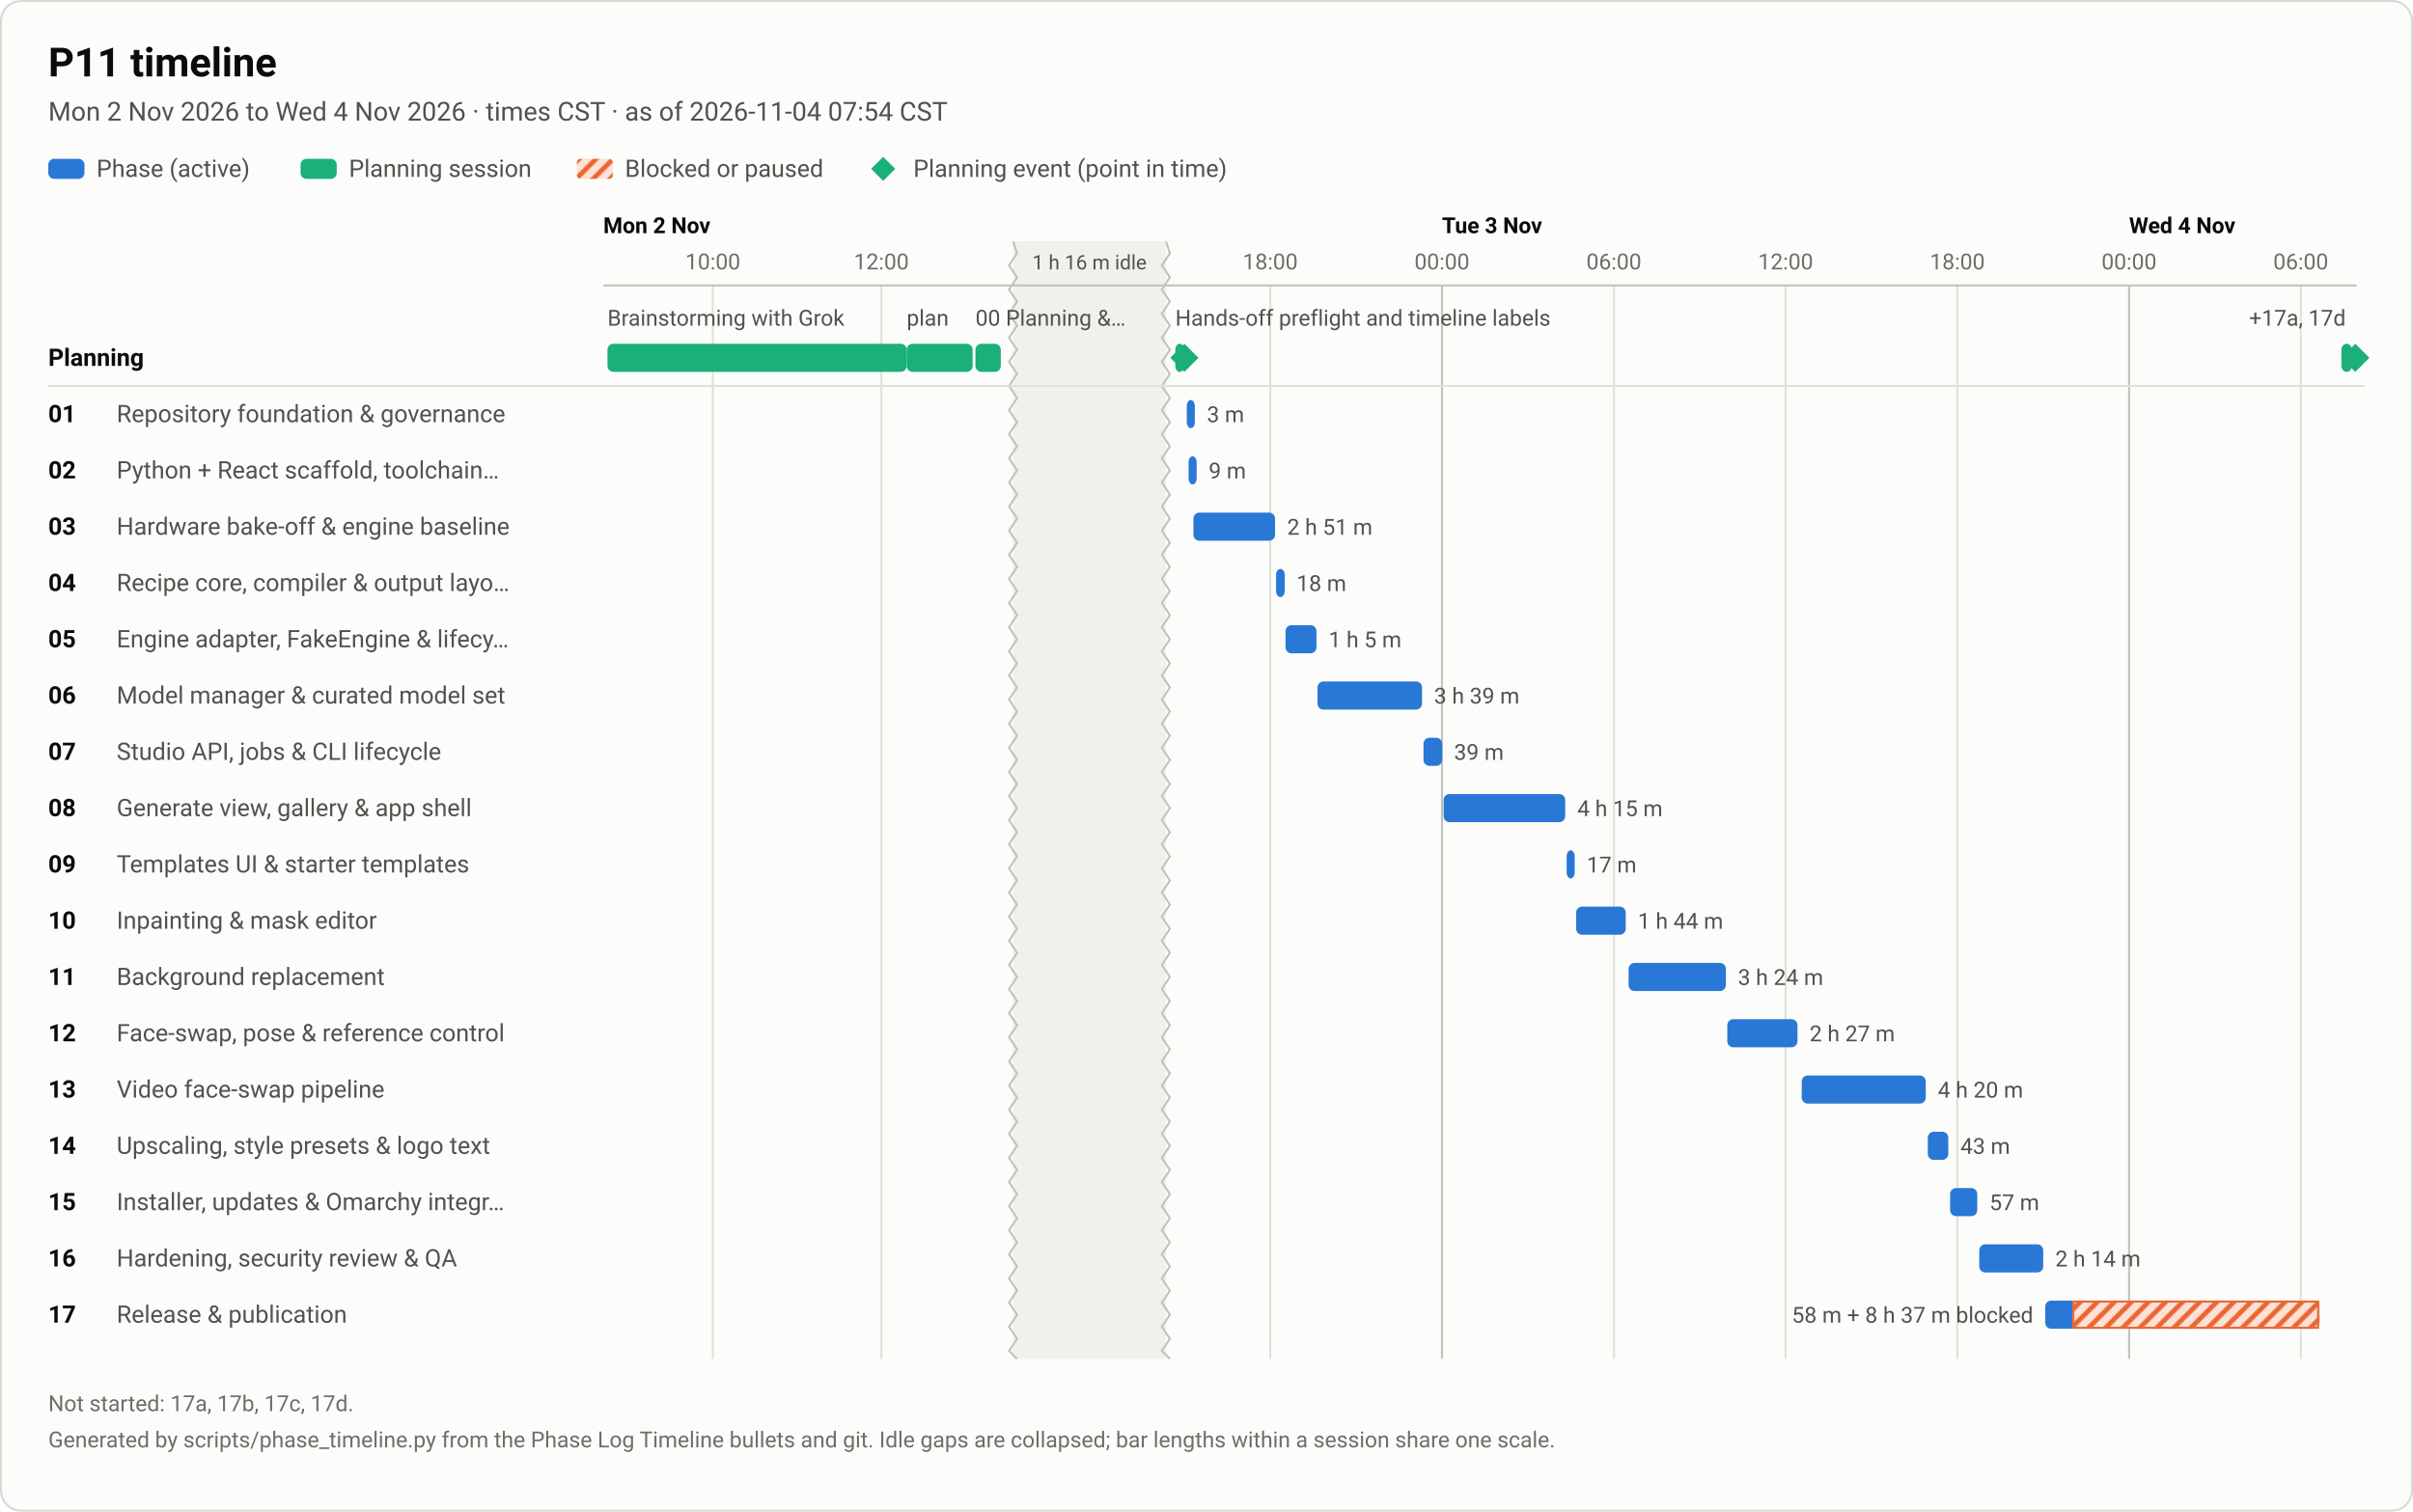
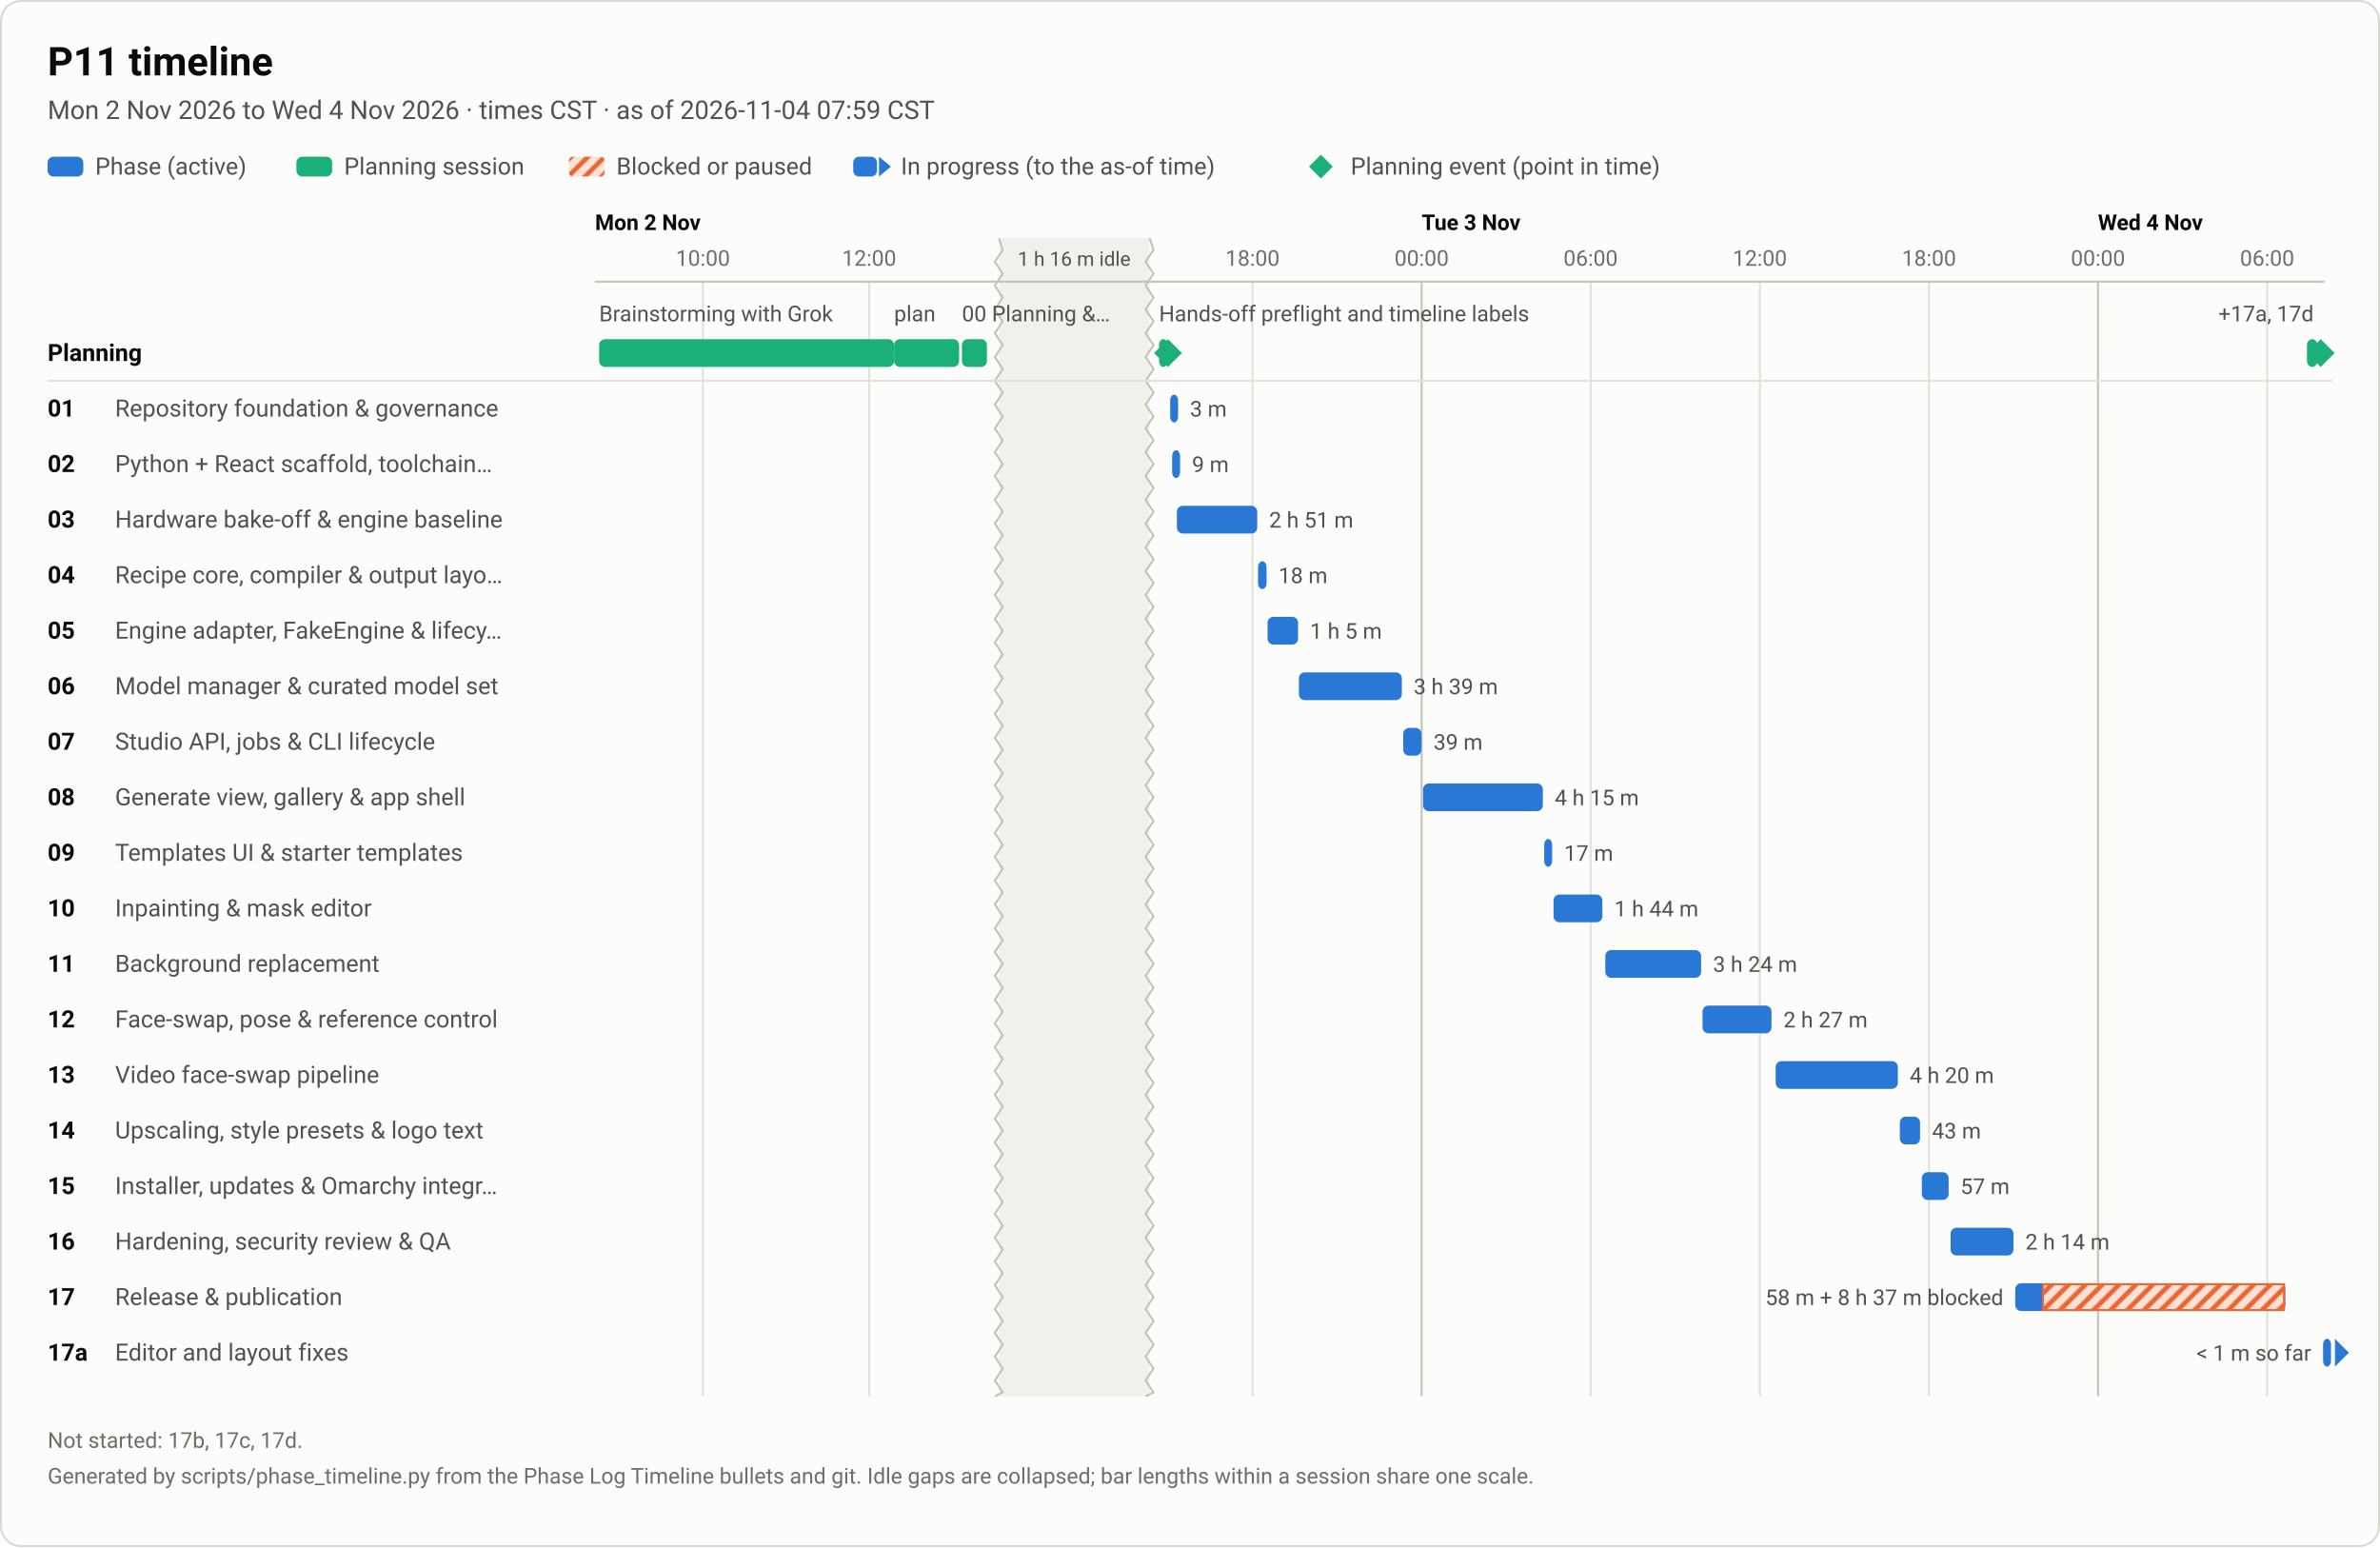
- <svg xmlns="http://www.w3.org/2000/svg" width="1200" height="752" viewBox="0 0 1200 752" role="img" aria-labelledby="tl-title tl-desc" font-family="system-ui, -apple-system, &quot;Segoe UI&quot;, Roboto, sans-serif" data-timeline-format="1">
+ <svg xmlns="http://www.w3.org/2000/svg" width="1200" height="780" viewBox="0 0 1200 780" role="img" aria-labelledby="tl-title tl-desc" font-family="system-ui, -apple-system, &quot;Segoe UI&quot;, Roboto, sans-serif" data-timeline-format="1">
  <style>.card{fill:#fcfcfb;stroke:#d9d8d2}.t1{fill:#0b0b0b}.t2{fill:#52514e}.t3{fill:#6f6d68}.grid{stroke:#e1e0d9}.axis{stroke:#c3c2b7}.brk{fill:#f1f0ec}.brke{stroke:#c3c2b7;fill:none}.ph{fill:#2a78d6}.pl{fill:#1baf7a}.tail{stroke:#2a78d6}.tailpl{stroke:#1baf7a}.hb{fill:#fbe1d6}.hl{stroke:#eb6834}.wo{stroke:#eb6834;fill:none}.ap{stroke:#0b0b0b;fill:none}.sep{stroke:#e1e0d9}text{font-variant-numeric:tabular-nums}@media (prefers-color-scheme: dark){.card{fill:#1a1a19;stroke:#3a3a37}.t1{fill:#f0efec}.t2{fill:#c3c2b7}.t3{fill:#a3a19a}.grid{stroke:#2c2c2a}.axis{stroke:#4a4a46}.brk{fill:#262624}.brke{stroke:#4a4a46;fill:none}.ph{fill:#3987e5}.pl{fill:#199e70}.tail{stroke:#3987e5}.tailpl{stroke:#199e70}.hb{fill:#4a2a1c}.hl{stroke:#d95926}.wo{stroke:#d95926;fill:none}.ap{stroke:#f0efec;fill:none}.sep{stroke:#2c2c2a}}</style>
  <defs>
    <pattern id="tl-hatch" patternUnits="userSpaceOnUse" width="6" height="6" patternTransform="rotate(45)">
      <rect class="hb" width="6" height="6" />
      <line class="hl" x1="1.5" y1="0" x2="1.5" y2="6" stroke-width="2.4" />
    </pattern>
  </defs>
-   <rect class="card" x="0.5" y="0.5" width="1199" height="751" rx="10" />
+   <rect class="card" x="0.5" y="0.5" width="1199" height="779" rx="10" />
  <text class="t1" x="24" y="38" font-size="20" font-weight="600">P11 timeline</text>
-   <text class="t2" x="24" y="60" font-size="13">Mon 2 Nov 2026 to Wed 4 Nov 2026 · times CST · as of 2026-11-04 07:54 CST</text>
+   <text class="t2" x="24" y="60" font-size="13">Mon 2 Nov 2026 to Wed 4 Nov 2026 · times CST · as of 2026-11-04 07:59 CST</text>
  <rect class="ph" x="24.0" y="79" width="18" height="10" rx="3" />
  <text class="t2" x="48" y="88" font-size="12">Phase (active)</text>
  <rect class="pl" x="149.462" y="79" width="18" height="10" rx="3" />
  <text class="t2" x="173.5" y="88" font-size="12">Planning session</text>
  <rect fill="url(#tl-hatch)" x="286.848" y="79" width="18" height="10" rx="2" />
  <text class="t2" x="310.8" y="88" font-size="12">Blocked or paused</text>
-   <path class="pl" d="M439.2 78l6 6l-6 6l-6-6z" />
-   <text class="t2" x="454.2" y="88" font-size="12">Planning event (point in time)</text>
+   <rect class="ph" x="430.195" y="79" width="12" height="10" rx="3" />
+   <path class="ph" d="M443.2 79l6 5l-6 5z" />
+   <text class="t2" x="454.2" y="88" font-size="12">In progress (to the as-of time)</text>
+   <path class="pl" d="M666 78l6 6l-6 6l-6-6z" />
+   <text class="t2" x="681" y="88" font-size="12">Planning event (point in time)</text>
  <text class="t1" x="300" y="116" font-size="11" font-weight="600">Mon 2 Nov</text>
-   <line class="grid" x1="354.5" x2="354.5" y1="142" y2="676" stroke-width="1" />
-   <text class="t3" x="354.5" y="134" font-size="11" text-anchor="middle">10:00</text>
-   <line class="grid" x1="438.3" x2="438.3" y1="142" y2="676" stroke-width="1" />
-   <text class="t3" x="438.3" y="134" font-size="11" text-anchor="middle">12:00</text>
-   <rect class="brk" x="503.8" y="120" width="76" height="556" />
-   <path class="brke" stroke-width="1" d="M503.8 120L505.8 126L501.8 132L505.8 138L501.8 144L505.8 150L501.8 156L505.8 162L501.8 168L505.8 174L501.8 180L505.8 186L501.8 192L505.8 198L501.8 204L505.8 210L501.8 216L505.8 222L501.8 228L505.8 234L501.8 240L505.8 246L501.8 252L505.8 258L501.8 264L505.8 270L501.8 276L505.8 282L501.8 288L505.8 294L501.8 300L505.8 306L501.8 312L505.8 318L501.8 324L505.8 330L501.8 336L505.8 342L501.8 348L505.8 354L501.8 360L505.8 366L501.8 372L505.8 378L501.8 384L505.8 390L501.8 396L505.8 402L501.8 408L505.8 414L501.8 420L505.8 426L501.8 432L505.8 438L501.8 444L505.8 450L501.8 456L505.8 462L501.8 468L505.8 474L501.8 480L505.8 486L501.8 492L505.8 498L501.8 504L505.8 510L501.8 516L505.8 522L501.8 528L505.8 534L501.8 540L505.8 546L501.8 552L505.8 558L501.8 564L505.8 570L501.8 576L505.8 582L501.8 588L505.8 594L501.8 600L505.8 606L501.8 612L505.8 618L501.8 624L505.8 630L501.8 636L505.8 642L501.8 648L505.8 654L501.8 660L505.8 666L501.8 672L505.8 676" />
-   <path class="brke" stroke-width="1" d="M579.8 120L581.8 126L577.8 132L581.8 138L577.8 144L581.8 150L577.8 156L581.8 162L577.8 168L581.8 174L577.8 180L581.8 186L577.8 192L581.8 198L577.8 204L581.8 210L577.8 216L581.8 222L577.8 228L581.8 234L577.8 240L581.8 246L577.8 252L581.8 258L577.8 264L581.8 270L577.8 276L581.8 282L577.8 288L581.8 294L577.8 300L581.8 306L577.8 312L581.8 318L577.8 324L581.8 330L577.8 336L581.8 342L577.8 348L581.8 354L577.8 360L581.8 366L577.8 372L581.8 378L577.8 384L581.8 390L577.8 396L581.8 402L577.8 408L581.8 414L577.8 420L581.8 426L577.8 432L581.8 438L577.8 444L581.8 450L577.8 456L581.8 462L577.8 468L581.8 474L577.8 480L581.8 486L577.8 492L581.8 498L577.8 504L581.8 510L577.8 516L581.8 522L577.8 528L581.8 534L577.8 540L581.8 546L577.8 552L581.8 558L577.8 564L581.8 570L577.8 576L581.8 582L577.8 588L581.8 594L577.8 600L581.8 606L577.8 612L581.8 618L577.8 624L581.8 630L577.8 636L581.8 642L577.8 648L581.8 654L577.8 660L581.8 666L577.8 672L581.8 676" />
-   <text class="t2" x="541.8" y="134" font-size="10" text-anchor="middle">1 h 16 m idle</text>
-   <line class="grid" x1="631.7" x2="631.7" y1="142" y2="676" stroke-width="1" />
-   <text class="t3" x="631.7" y="134" font-size="11" text-anchor="middle">18:00</text>
-   <line class="axis" x1="717.1" x2="717.1" y1="142" y2="676" stroke-width="1" />
-   <text class="t3" x="717.1" y="134" font-size="11" text-anchor="middle">00:00</text>
-   <text class="t1" x="717.1" y="116" font-size="11" font-weight="600">Tue 3 Nov</text>
-   <line class="grid" x1="802.6" x2="802.6" y1="142" y2="676" stroke-width="1" />
-   <text class="t3" x="802.6" y="134" font-size="11" text-anchor="middle">06:00</text>
-   <line class="grid" x1="888" x2="888" y1="142" y2="676" stroke-width="1" />
-   <text class="t3" x="888" y="134" font-size="11" text-anchor="middle">12:00</text>
-   <line class="grid" x1="973.4" x2="973.4" y1="142" y2="676" stroke-width="1" />
-   <text class="t3" x="973.4" y="134" font-size="11" text-anchor="middle">18:00</text>
-   <line class="axis" x1="1058.8" x2="1058.8" y1="142" y2="676" stroke-width="1" />
-   <text class="t3" x="1058.8" y="134" font-size="11" text-anchor="middle">00:00</text>
-   <text class="t1" x="1058.8" y="116" font-size="11" font-weight="600">Wed 4 Nov</text>
-   <line class="grid" x1="1144.2" x2="1144.2" y1="142" y2="676" stroke-width="1" />
-   <text class="t3" x="1144.2" y="134" font-size="11" text-anchor="middle">06:00</text>
+   <line class="grid" x1="354.4" x2="354.4" y1="142" y2="704" stroke-width="1" />
+   <text class="t3" x="354.4" y="134" font-size="11" text-anchor="middle">10:00</text>
+   <line class="grid" x1="438.2" x2="438.2" y1="142" y2="704" stroke-width="1" />
+   <text class="t3" x="438.2" y="134" font-size="11" text-anchor="middle">12:00</text>
+   <rect class="brk" x="503.6" y="120" width="76" height="584" />
+   <path class="brke" stroke-width="1" d="M503.6 120L505.6 126L501.6 132L505.6 138L501.6 144L505.6 150L501.6 156L505.6 162L501.6 168L505.6 174L501.6 180L505.6 186L501.6 192L505.6 198L501.6 204L505.6 210L501.6 216L505.6 222L501.6 228L505.6 234L501.6 240L505.6 246L501.6 252L505.6 258L501.6 264L505.6 270L501.6 276L505.6 282L501.6 288L505.6 294L501.6 300L505.6 306L501.6 312L505.6 318L501.6 324L505.6 330L501.6 336L505.6 342L501.6 348L505.6 354L501.6 360L505.6 366L501.6 372L505.6 378L501.6 384L505.6 390L501.6 396L505.6 402L501.6 408L505.6 414L501.6 420L505.6 426L501.6 432L505.6 438L501.6 444L505.6 450L501.6 456L505.6 462L501.6 468L505.6 474L501.6 480L505.6 486L501.6 492L505.6 498L501.6 504L505.6 510L501.6 516L505.6 522L501.6 528L505.6 534L501.6 540L505.6 546L501.6 552L505.6 558L501.6 564L505.6 570L501.6 576L505.6 582L501.6 588L505.6 594L501.6 600L505.6 606L501.6 612L505.6 618L501.6 624L505.6 630L501.6 636L505.6 642L501.6 648L505.6 654L501.6 660L505.6 666L501.6 672L505.6 678L501.6 684L505.6 690L501.6 696L505.6 702L501.6 704" />
+   <path class="brke" stroke-width="1" d="M579.6 120L581.6 126L577.6 132L581.6 138L577.6 144L581.6 150L577.6 156L581.6 162L577.6 168L581.6 174L577.6 180L581.6 186L577.6 192L581.6 198L577.6 204L581.6 210L577.6 216L581.6 222L577.6 228L581.6 234L577.6 240L581.6 246L577.6 252L581.6 258L577.6 264L581.6 270L577.6 276L581.6 282L577.6 288L581.6 294L577.6 300L581.6 306L577.6 312L581.6 318L577.6 324L581.6 330L577.6 336L581.6 342L577.6 348L581.6 354L577.6 360L581.6 366L577.6 372L581.6 378L577.6 384L581.6 390L577.6 396L581.6 402L577.6 408L581.6 414L577.6 420L581.6 426L577.6 432L581.6 438L577.6 444L581.6 450L577.6 456L581.6 462L577.6 468L581.6 474L577.6 480L581.6 486L577.6 492L581.6 498L577.6 504L581.6 510L577.6 516L581.6 522L577.6 528L581.6 534L577.6 540L581.6 546L577.6 552L581.6 558L577.6 564L581.6 570L577.6 576L581.6 582L577.6 588L581.6 594L577.6 600L581.6 606L577.6 612L581.6 618L577.6 624L581.6 630L577.6 636L581.6 642L577.6 648L581.6 654L577.6 660L581.6 666L577.6 672L581.6 678L577.6 684L581.6 690L577.6 696L581.6 702L577.6 704" />
+   <text class="t2" x="541.6" y="134" font-size="10" text-anchor="middle">1 h 16 m idle</text>
+   <line class="grid" x1="631.5" x2="631.5" y1="142" y2="704" stroke-width="1" />
+   <text class="t3" x="631.5" y="134" font-size="11" text-anchor="middle">18:00</text>
+   <line class="axis" x1="716.8" x2="716.8" y1="142" y2="704" stroke-width="1" />
+   <text class="t3" x="716.8" y="134" font-size="11" text-anchor="middle">00:00</text>
+   <text class="t1" x="716.8" y="116" font-size="11" font-weight="600">Tue 3 Nov</text>
+   <line class="grid" x1="802" x2="802" y1="142" y2="704" stroke-width="1" />
+   <text class="t3" x="802" y="134" font-size="11" text-anchor="middle">06:00</text>
+   <line class="grid" x1="887.3" x2="887.3" y1="142" y2="704" stroke-width="1" />
+   <text class="t3" x="887.3" y="134" font-size="11" text-anchor="middle">12:00</text>
+   <line class="grid" x1="972.6" x2="972.6" y1="142" y2="704" stroke-width="1" />
+   <text class="t3" x="972.6" y="134" font-size="11" text-anchor="middle">18:00</text>
+   <line class="axis" x1="1057.8" x2="1057.8" y1="142" y2="704" stroke-width="1" />
+   <text class="t3" x="1057.8" y="134" font-size="11" text-anchor="middle">00:00</text>
+   <text class="t1" x="1057.8" y="116" font-size="11" font-weight="600">Wed 4 Nov</text>
+   <line class="grid" x1="1143.1" x2="1143.1" y1="142" y2="704" stroke-width="1" />
+   <text class="t3" x="1143.1" y="134" font-size="11" text-anchor="middle">06:00</text>
  <line class="axis" x1="300" x2="1172" y1="142" y2="142" stroke-width="1" />
  <text class="t1" x="24" y="182" font-size="12" font-weight="600">Planning</text>
  <g id="tl-plan1">
-     <rect class="pl" x="302.1" y="171" width="148.8" height="14" rx="3" />
+     <rect class="pl" x="302.1" y="171" width="148.7" height="14" rx="3" />
  </g>
  <text class="t2" x="302.1" y="162" font-size="11">Brainstorming with Grok</text>
  <g id="tl-plan2">
-     <rect class="pl" x="450.9" y="171" width="32.8" height="14" rx="3" />
+     <rect class="pl" x="450.8" y="171" width="32.8" height="14" rx="3" />
  </g>
-   <text class="t2" x="450.9" y="162" font-size="11">plan</text>
+   <text class="t2" x="450.8" y="162" font-size="11">plan</text>
  <g id="tl-p00">
-     <rect class="pl" x="485.1" y="171" width="12.6" height="14" rx="3" />
+     <rect class="pl" x="485" y="171" width="12.6" height="14" rx="3" />
  </g>
-   <text class="t2" x="485.1" y="162" font-size="11">00 Planning &amp;…</text>
+   <text class="t2" x="485" y="162" font-size="11">00 Planning &amp;…</text>
  <g id="tl-plan3">
-     <rect class="pl" x="584.5" y="171" width="4.3" height="14" rx="3" />
+     <rect class="pl" x="584.4" y="171" width="4.3" height="14" rx="3" />
  </g>
-   <text class="t2" x="584.5" y="162" font-size="11">Hands-off preflight and timeline labels</text>
+   <text class="t2" x="584.4" y="162" font-size="11">Hands-off preflight and timeline labels</text>
  <g id="tl-pf-13ee0d5">
-     <path class="pl" d="M589 171l7 7l-7 7l-7-7z" />
+     <path class="pl" d="M588.9 171l7 7l-7 7l-7-7z" />
  </g>
  <g id="tl-plan4">
-     <rect class="pl" x="1164.4" y="171" width="5.2" height="14" rx="3" />
+     <rect class="pl" x="1163.2" y="171" width="5.2" height="14" rx="3" />
  </g>
  <text class="t2" x="1118.5" y="162" font-size="11">+17a, 17d</text>
  <g id="tl-pf-19ebe39">
-     <path class="pl" d="M1171.3 171l7 7l-7 7l-7-7z" />
+     <path class="pl" d="M1170.1 171l7 7l-7 7l-7-7z" />
  </g>
  <line class="sep" x1="24" x2="1176" y1="192" y2="192" stroke-width="1" />
  <text class="t1" x="24" y="210" font-size="12" font-weight="600">01</text>
  <text class="t2" x="58" y="210" font-size="12">Repository foundation &amp; governance</text>
  <g id="tl-p01">
-     <rect class="ph" x="590.2" y="199" width="4" height="14" rx="3" />
+     <rect class="ph" x="590" y="199" width="4" height="14" rx="3" />
  </g>
-   <text class="t2" x="600.2" y="210" font-size="11">3 m</text>
+   <text class="t2" x="600" y="210" font-size="11">3 m</text>
  <text class="t1" x="24" y="238" font-size="12" font-weight="600">02</text>
  <text class="t2" x="58" y="238" font-size="12">Python + React scaffold, toolchain…</text>
  <g id="tl-p02">
-     <rect class="ph" x="591.1" y="227" width="4" height="14" rx="3" />
+     <rect class="ph" x="591" y="227" width="4" height="14" rx="3" />
  </g>
-   <text class="t2" x="601.1" y="238" font-size="11">9 m</text>
+   <text class="t2" x="601" y="238" font-size="11">9 m</text>
  <text class="t1" x="24" y="266" font-size="12" font-weight="600">03</text>
  <text class="t2" x="58" y="266" font-size="12">Hardware bake-off &amp; engine baseline</text>
  <g id="tl-p03">
-     <rect class="ph" x="593.5" y="255" width="40.6" height="14" rx="3" />
+     <rect class="ph" x="593.4" y="255" width="40.5" height="14" rx="3" />
  </g>
-   <text class="t2" x="640.1" y="266" font-size="11">2 h 51 m</text>
+   <text class="t2" x="639.9" y="266" font-size="11">2 h 51 m</text>
  <text class="t1" x="24" y="294" font-size="12" font-weight="600">04</text>
  <text class="t2" x="58" y="294" font-size="12">Recipe core, compiler &amp; output layo…</text>
  <g id="tl-p04">
-     <rect class="ph" x="634.6" y="283" width="4.3" height="14" rx="3" />
+     <rect class="ph" x="634.3" y="283" width="4.3" height="14" rx="3" />
  </g>
-   <text class="t2" x="644.8" y="294" font-size="11">18 m</text>
+   <text class="t2" x="644.6" y="294" font-size="11">18 m</text>
  <text class="t1" x="24" y="322" font-size="12" font-weight="600">05</text>
  <text class="t2" x="58" y="322" font-size="12">Engine adapter, FakeEngine &amp; lifecy…</text>
  <g id="tl-p05">
-     <rect class="ph" x="639.3" y="311" width="15.4" height="14" rx="3" />
+     <rect class="ph" x="639.1" y="311" width="15.4" height="14" rx="3" />
  </g>
-   <text class="t2" x="660.7" y="322" font-size="11">1 h 5 m</text>
+   <text class="t2" x="660.5" y="322" font-size="11">1 h 5 m</text>
  <text class="t1" x="24" y="350" font-size="12" font-weight="600">06</text>
  <text class="t2" x="58" y="350" font-size="12">Model manager &amp; curated model set</text>
  <g id="tl-p06">
-     <rect class="ph" x="655.2" y="339" width="52" height="14" rx="3" />
+     <rect class="ph" x="654.9" y="339" width="51.9" height="14" rx="3" />
  </g>
-   <text class="t2" x="713.2" y="350" font-size="11">3 h 39 m</text>
+   <text class="t2" x="712.8" y="350" font-size="11">3 h 39 m</text>
  <text class="t1" x="24" y="378" font-size="12" font-weight="600">07</text>
  <text class="t2" x="58" y="378" font-size="12">Studio API, jobs &amp; CLI lifecycle</text>
  <g id="tl-p07">
-     <rect class="ph" x="707.9" y="367" width="9.3" height="14" rx="3" />
+     <rect class="ph" x="707.5" y="367" width="9.2" height="14" rx="3" />
  </g>
-   <text class="t2" x="723.1" y="378" font-size="11">39 m</text>
+   <text class="t2" x="722.8" y="378" font-size="11">39 m</text>
  <text class="t1" x="24" y="406" font-size="12" font-weight="600">08</text>
  <text class="t2" x="58" y="406" font-size="12">Generate view, gallery &amp; app shell</text>
  <g id="tl-p08">
-     <rect class="ph" x="717.9" y="395" width="60.5" height="14" rx="3" />
+     <rect class="ph" x="717.5" y="395" width="60.4" height="14" rx="3" />
  </g>
-   <text class="t2" x="784.4" y="406" font-size="11">4 h 15 m</text>
+   <text class="t2" x="783.9" y="406" font-size="11">4 h 15 m</text>
  <text class="t1" x="24" y="434" font-size="12" font-weight="600">09</text>
  <text class="t2" x="58" y="434" font-size="12">Templates UI &amp; starter templates</text>
  <g id="tl-p09">
-     <rect class="ph" x="779.1" y="423" width="4" height="14" rx="3" />
+     <rect class="ph" x="778.6" y="423" width="4" height="14" rx="3" />
  </g>
-   <text class="t2" x="789.1" y="434" font-size="11">17 m</text>
+   <text class="t2" x="788.6" y="434" font-size="11">17 m</text>
  <text class="t1" x="24" y="462" font-size="12" font-weight="600">10</text>
  <text class="t2" x="58" y="462" font-size="12">Inpainting &amp; mask editor</text>
  <g id="tl-p10">
-     <rect class="ph" x="783.8" y="451" width="24.7" height="14" rx="3" />
+     <rect class="ph" x="783.3" y="451" width="24.6" height="14" rx="3" />
  </g>
-   <text class="t2" x="814.5" y="462" font-size="11">1 h 44 m</text>
+   <text class="t2" x="813.9" y="462" font-size="11">1 h 44 m</text>
  <text class="t1" x="24" y="490" font-size="12" font-weight="600">11</text>
  <text class="t2" x="58" y="490" font-size="12">Background replacement</text>
  <g id="tl-p11">
-     <rect class="ph" x="809.9" y="479" width="48.4" height="14" rx="3" />
+     <rect class="ph" x="809.4" y="479" width="48.3" height="14" rx="3" />
  </g>
-   <text class="t2" x="864.3" y="490" font-size="11">3 h 24 m</text>
+   <text class="t2" x="863.7" y="490" font-size="11">3 h 24 m</text>
  <text class="t1" x="24" y="518" font-size="12" font-weight="600">12</text>
  <text class="t2" x="58" y="518" font-size="12">Face-swap, pose &amp; reference control</text>
  <g id="tl-p12">
-     <rect class="ph" x="859" y="507" width="34.9" height="14" rx="3" />
+     <rect class="ph" x="858.4" y="507" width="34.8" height="14" rx="3" />
  </g>
-   <text class="t2" x="899.9" y="518" font-size="11">2 h 27 m</text>
+   <text class="t2" x="899.2" y="518" font-size="11">2 h 27 m</text>
  <text class="t1" x="24" y="546" font-size="12" font-weight="600">13</text>
  <text class="t2" x="58" y="546" font-size="12">Video face-swap pipeline</text>
  <g id="tl-p13">
-     <rect class="ph" x="896" y="535" width="61.7" height="14" rx="3" />
+     <rect class="ph" x="895.3" y="535" width="61.6" height="14" rx="3" />
  </g>
-   <text class="t2" x="963.7" y="546" font-size="11">4 h 20 m</text>
+   <text class="t2" x="962.9" y="546" font-size="11">4 h 20 m</text>
  <text class="t1" x="24" y="574" font-size="12" font-weight="600">14</text>
  <text class="t2" x="58" y="574" font-size="12">Upscaling, style presets &amp; logo text</text>
  <g id="tl-p14">
-     <rect class="ph" x="958.7" y="563" width="10.2" height="14" rx="3" />
+     <rect class="ph" x="957.9" y="563" width="10.2" height="14" rx="3" />
  </g>
-   <text class="t2" x="974.9" y="574" font-size="11">43 m</text>
+   <text class="t2" x="974.1" y="574" font-size="11">43 m</text>
  <text class="t1" x="24" y="602" font-size="12" font-weight="600">15</text>
  <text class="t2" x="58" y="602" font-size="12">Installer, updates &amp; Omarchy integr…</text>
  <g id="tl-p15">
-     <rect class="ph" x="969.8" y="591" width="13.5" height="14" rx="3" />
+     <rect class="ph" x="969" y="591" width="13.5" height="14" rx="3" />
  </g>
-   <text class="t2" x="989.4" y="602" font-size="11">57 m</text>
+   <text class="t2" x="988.5" y="602" font-size="11">57 m</text>
  <text class="t1" x="24" y="630" font-size="12" font-weight="600">16</text>
  <text class="t2" x="58" y="630" font-size="12">Hardening, security review &amp; QA</text>
  <g id="tl-p16">
-     <rect class="ph" x="984.3" y="619" width="31.8" height="14" rx="3" />
+     <rect class="ph" x="983.5" y="619" width="31.7" height="14" rx="3" />
  </g>
-   <text class="t2" x="1022.1" y="630" font-size="11">2 h 14 m</text>
+   <text class="t2" x="1021.2" y="630" font-size="11">2 h 14 m</text>
  <text class="t1" x="24" y="658" font-size="12" font-weight="600">17</text>
  <text class="t2" x="58" y="658" font-size="12">Release &amp; publication</text>
  <g id="tl-p17">
-     <rect class="ph" x="1017.1" y="647" width="136.4" height="14" rx="3" />
-     <rect id="tl-p17-w1" fill="url(#tl-hatch)" x="1030.6" y="647" width="122.7" height="14" />
-     <rect class="wo" x="1031.1" y="647.5" width="121.7" height="13" stroke-width="1" />
+     <rect class="ph" x="1016.1" y="647" width="136.2" height="14" rx="3" />
+     <rect id="tl-p17-w1" fill="url(#tl-hatch)" x="1029.6" y="647" width="122.5" height="14" />
+     <rect class="wo" x="1030.1" y="647.5" width="121.5" height="13" stroke-width="1" />
  </g>
-   <text class="t2" x="1011.1" y="658" font-size="11" text-anchor="end">58 m + 8 h 37 m blocked</text>
-   <text class="t3" x="24" y="702" font-size="11">Not started: 17a, 17b, 17c, 17d.</text>
-   <text class="t3" x="24" y="720" font-size="11">Generated by scripts/phase_timeline.py from the Phase Log Timeline bullets and git. Idle gaps are collapsed; bar lengths within a session share one scale.</text>
+   <text class="t2" x="1010.1" y="658" font-size="11" text-anchor="end">58 m + 8 h 37 m blocked</text>
+   <text class="t1" x="24" y="686" font-size="12" font-weight="600">17a</text>
+   <text class="t2" x="58" y="686" font-size="12">Editor and layout fixes</text>
+   <g id="tl-p17a">
+     <rect class="ph" x="1171.3" y="675" width="4" height="14" rx="3" />
+     <path class="ph" d="M1177.3 675l7 7l-7 7z" />
+   </g>
+   <text class="t2" x="1165.3" y="686" font-size="11" text-anchor="end">&lt; 1 m so far</text>
+   <text class="t3" x="24" y="730" font-size="11">Not started: 17b, 17c, 17d.</text>
+   <text class="t3" x="24" y="748" font-size="11">Generated by scripts/phase_timeline.py from the Phase Log Timeline bullets and git. Idle gaps are collapsed; bar lengths within a session share one scale.</text>
</svg>
